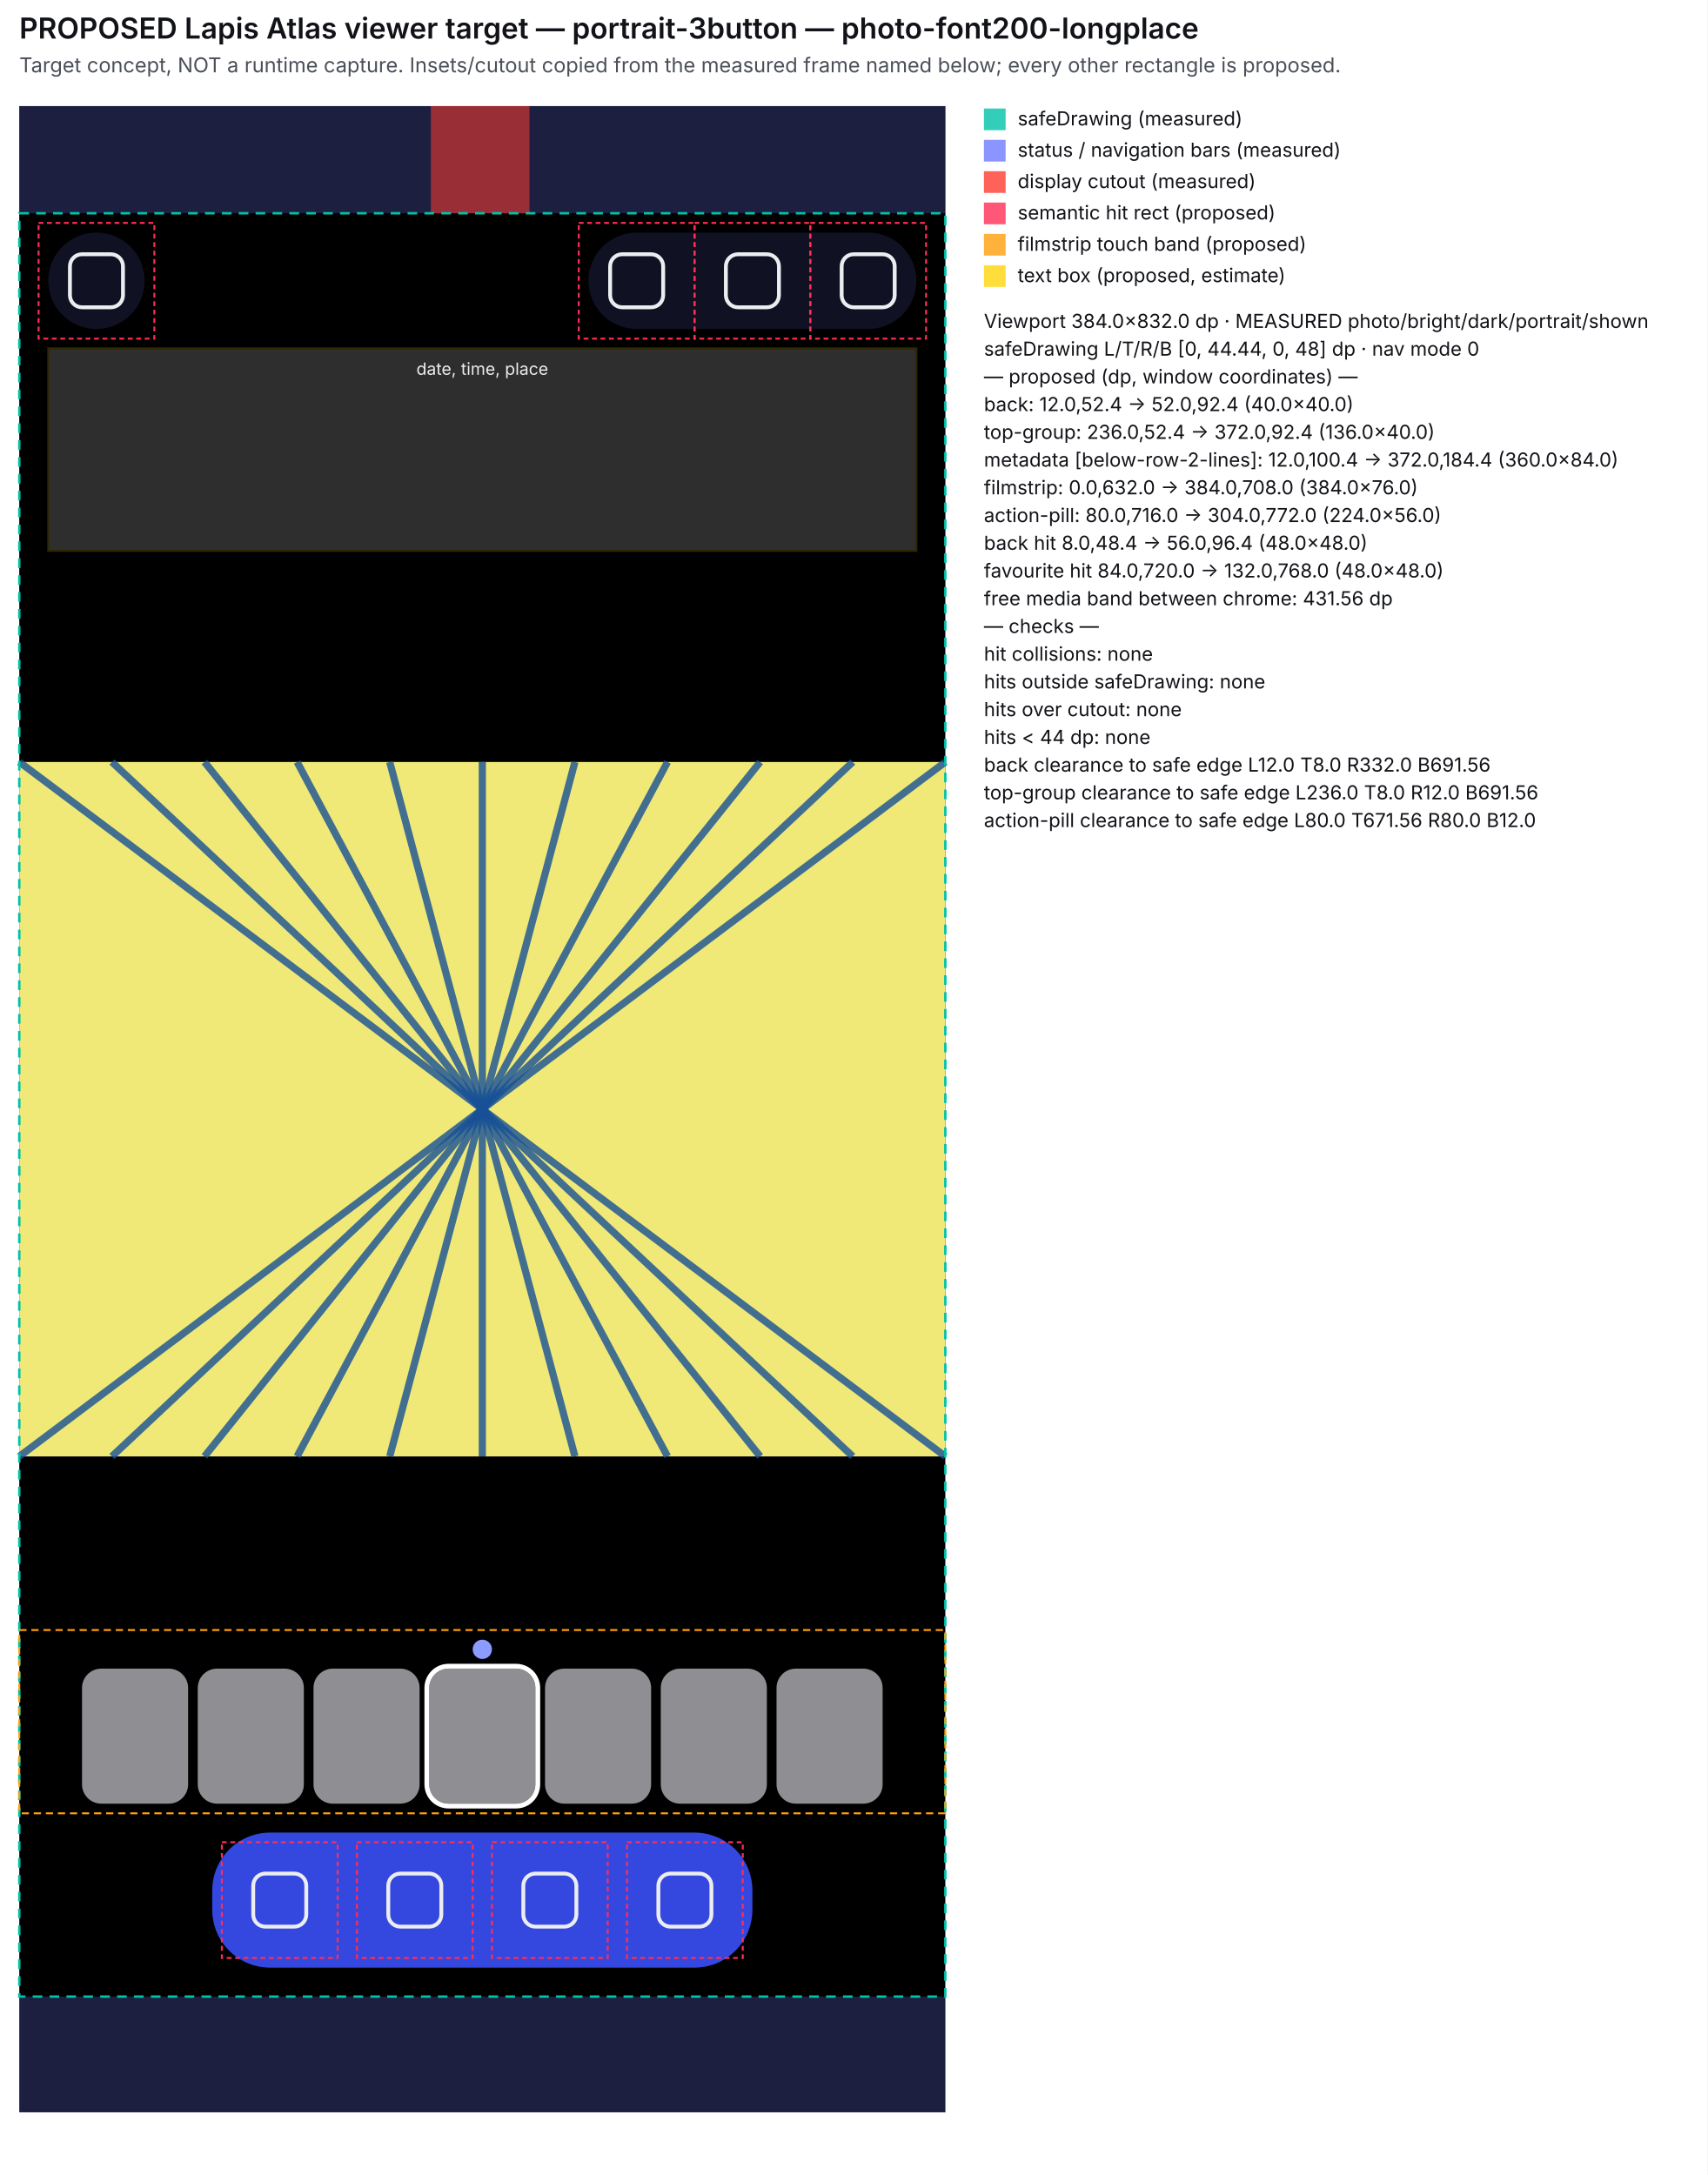
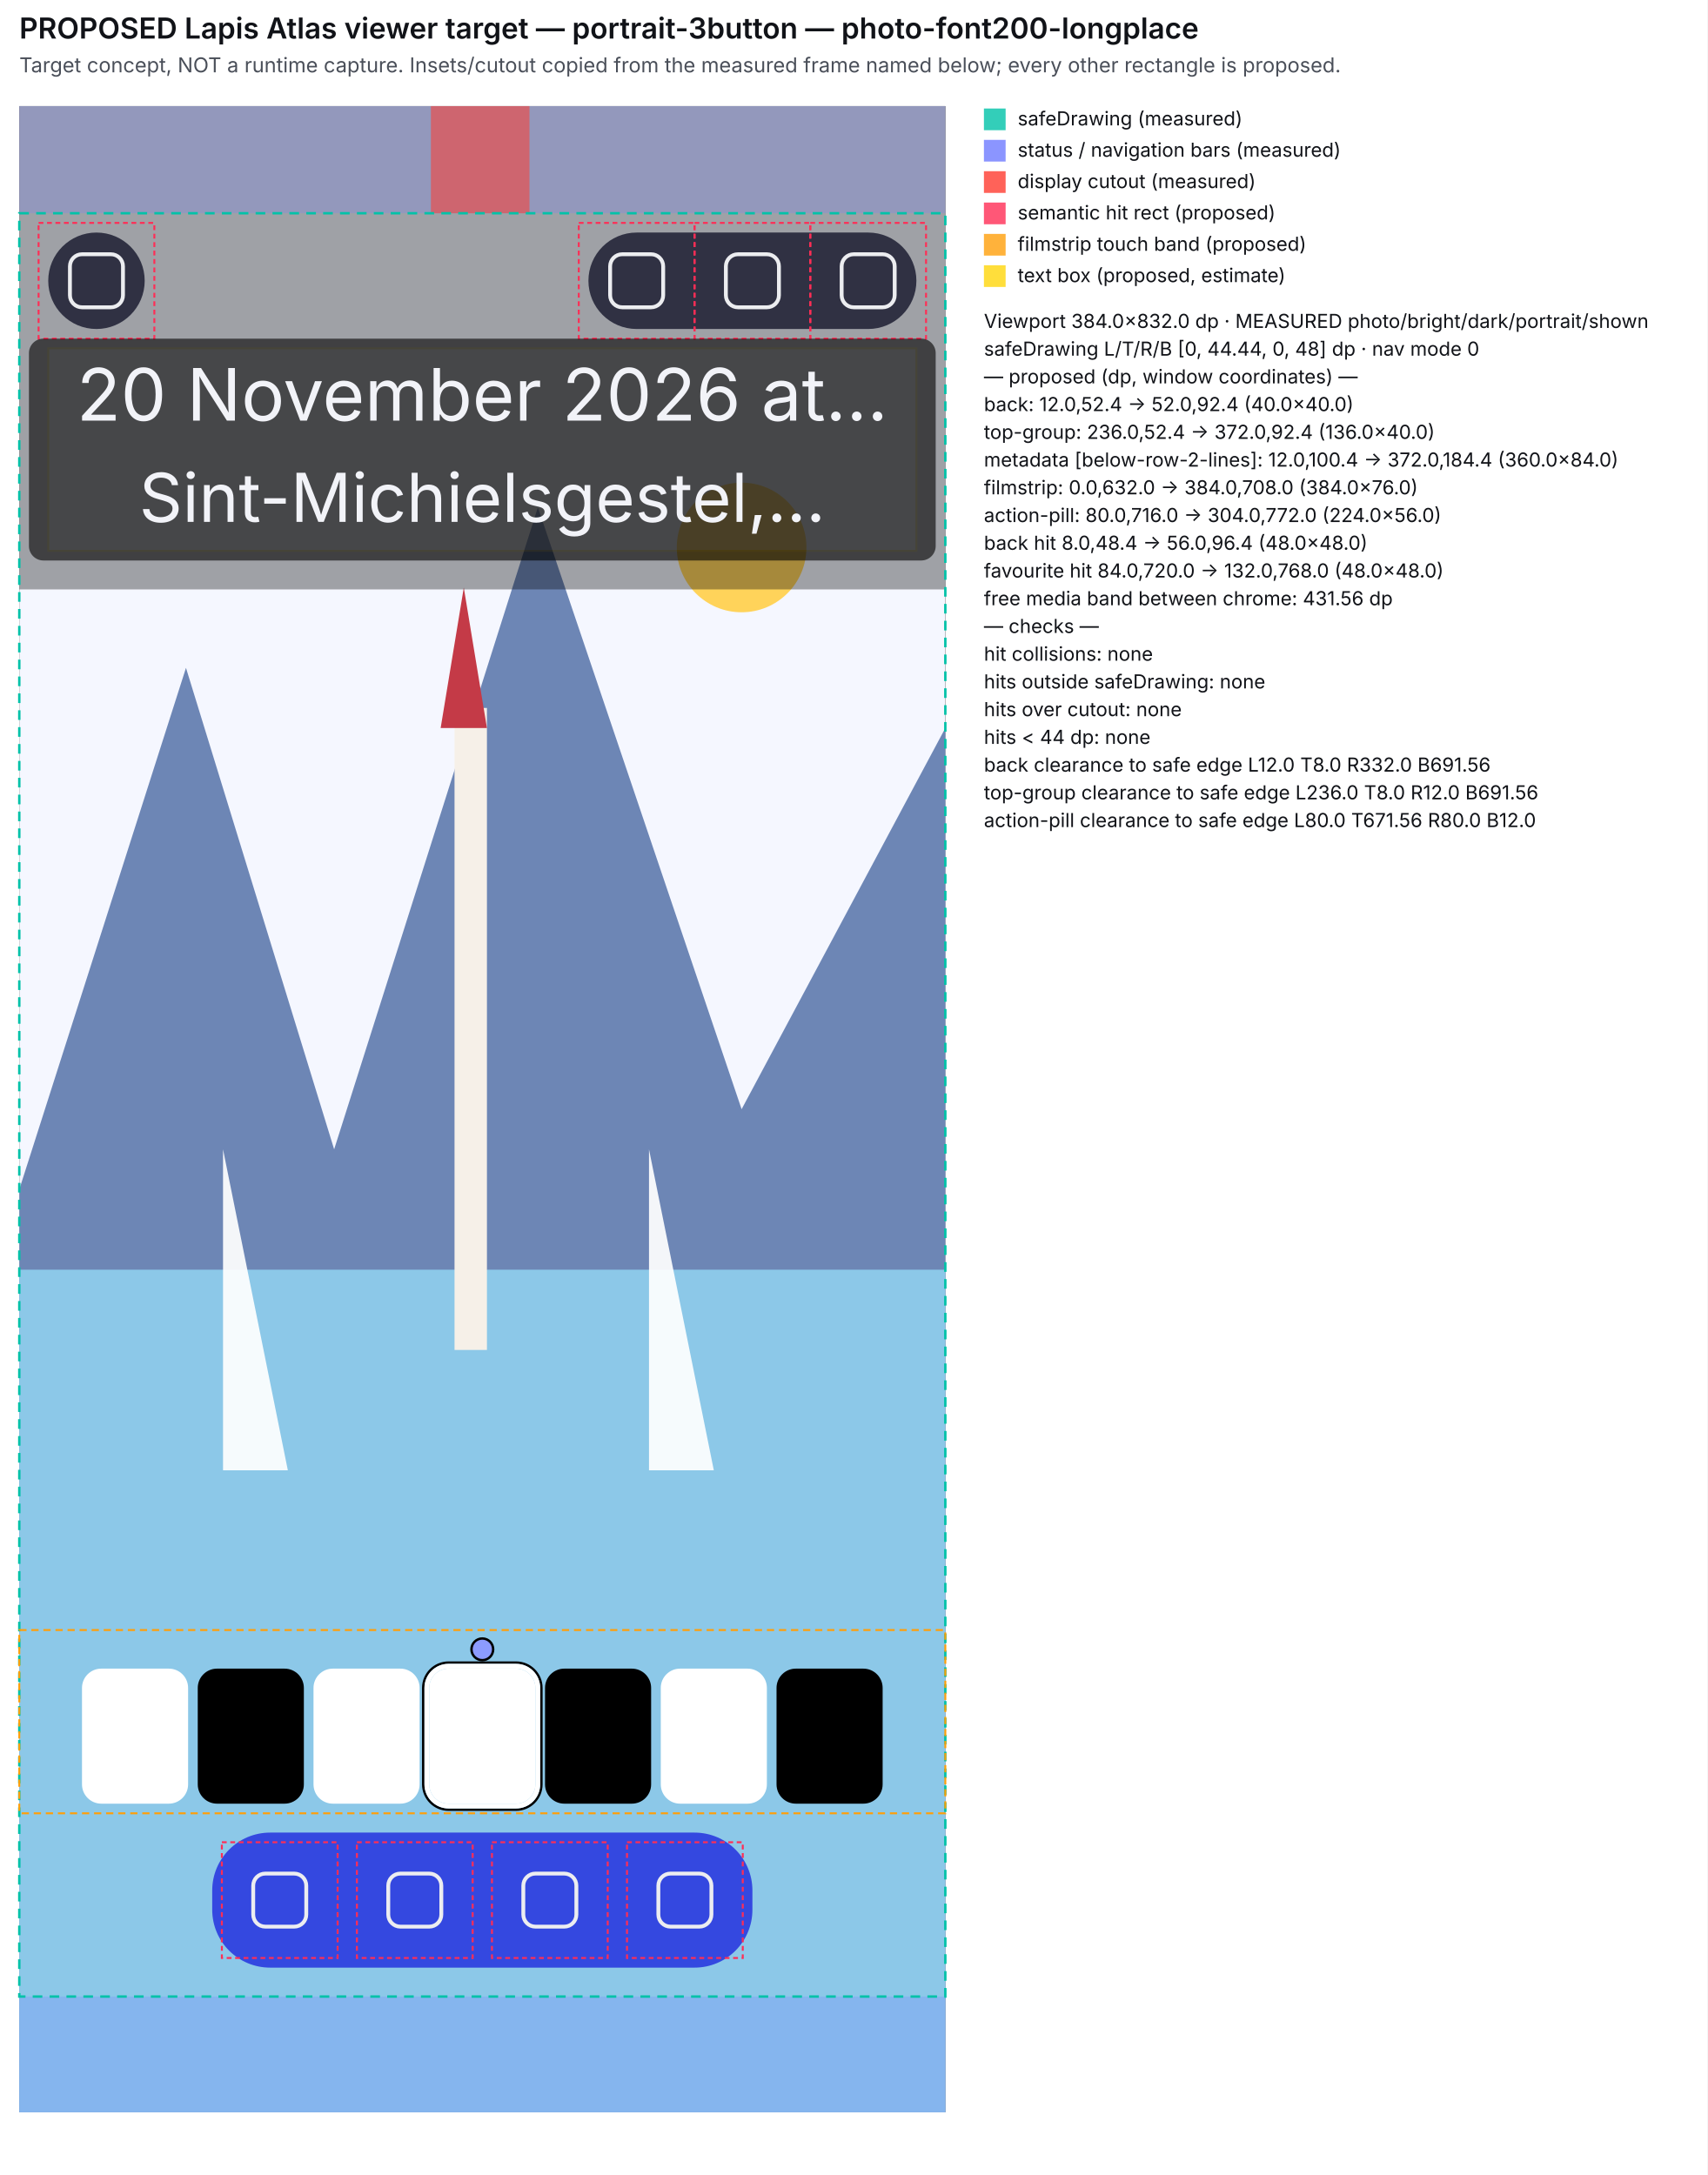
<svg xmlns="http://www.w3.org/2000/svg" viewBox="0 0 708.0 902.0" font-family="Inter, Arial, sans-serif" font-size="8">
  <rect width="708.0" height="902.0" fill="#FFFFFF" />
  <text x="8" y="16" font-size="12" font-weight="600" fill="#111318">PROPOSED Lapis Atlas viewer target — portrait-3button — photo-font200-longplace</text>
  <text x="8" y="30" font-size="8.5" fill="#4A4F59">Target concept, NOT a runtime capture. Insets/cutout copied from the measured frame named below; every other rectangle is proposed.</text>
  <g transform="translate(8,44)">
    <rect width="384.0" height="832.0" fill="#000000" />
-     <rect x="0.0" y="272.0" width="384.0" height="288.0" fill="#F0E978" />
-     <line x1="0.0" y1="272.0" x2="384.0" y2="560.0" stroke="#165096" stroke-width="3" opacity="0.8" />
-     <line x1="38.4" y1="272.0" x2="345.6" y2="560.0" stroke="#165096" stroke-width="3" opacity="0.8" />
-     <line x1="76.8" y1="272.0" x2="307.2" y2="560.0" stroke="#165096" stroke-width="3" opacity="0.8" />
-     <line x1="115.2" y1="272.0" x2="268.8" y2="560.0" stroke="#165096" stroke-width="3" opacity="0.8" />
-     <line x1="153.6" y1="272.0" x2="230.4" y2="560.0" stroke="#165096" stroke-width="3" opacity="0.8" />
-     <line x1="192.0" y1="272.0" x2="192.0" y2="560.0" stroke="#165096" stroke-width="3" opacity="0.8" />
-     <line x1="230.4" y1="272.0" x2="153.6" y2="560.0" stroke="#165096" stroke-width="3" opacity="0.8" />
-     <line x1="268.8" y1="272.0" x2="115.2" y2="560.0" stroke="#165096" stroke-width="3" opacity="0.8" />
-     <line x1="307.2" y1="272.0" x2="76.8" y2="560.0" stroke="#165096" stroke-width="3" opacity="0.8" />
-     <line x1="345.6" y1="272.0" x2="38.4" y2="560.0" stroke="#165096" stroke-width="3" opacity="0.8" />
-     <line x1="384.0" y1="272.0" x2="0.0" y2="560.0" stroke="#165096" stroke-width="3" opacity="0.8" />
+     <rect width="384.0" height="832.0" fill="#F5F7FF" />
+     <path d="M0 449.28 L69.12 232.96 L130.56 432.64 L215.04 166.4 L299.52 416.0 L384.0 257.92 V832.0 H0 Z" fill="#6D86B5" />
+     <rect y="482.56" width="384.0" height="349.44" fill="#8CC8E8" />
+     <circle cx="299.52" cy="183.04" r="26.88" fill="#FFD35A" />
+     <rect x="180.48" y="249.6" width="13.44" height="266.24" fill="#F6F0E8" />
+     <path d="M174.72 257.92 L193.92 257.92 L184.32 199.68 Z" fill="#C43A47" />
+     <path d="M84.48 565.76 l0 -133.12 l26.88 133.12 Z" fill="#FFF" opacity=".92" />
+     <path d="M261.12 565.76 l0 -133.12 l26.88 133.12 Z" fill="#FFF" opacity=".92" />
    <rect x="0" y="0" width="384.0" height="200.44" fill="#000" opacity="0.35" />
    <rect x="0" y="0" width="384.0" height="44.44" fill="#6E7BFF" opacity="0.25" />
    <rect x="0" y="784.0" width="384.0" height="48" fill="#6E7BFF" opacity="0.25" />
    <rect x="170.67" y="0.0" width="40.89" height="44.44" fill="#FF3B30" opacity="0.55" />
    <rect x="0" y="44.44" width="384.0" height="739.56" fill="none" stroke="#00C2A8" stroke-width="1" stroke-dasharray="4 3" />
    <rect x="12.0" y="52.44" width="40.0" height="40.0" rx="20.0" fill="#14152A" opacity="0.8" />
    <rect x="21.0" y="61.44" width="22.0" height="22.0" rx="5" fill="none" stroke="#ECEDF0" stroke-width="1.6" />
    <rect x="8.0" y="48.44" width="48.0" height="48.0" fill="none" stroke="#FF2D55" stroke-width="0.8" stroke-dasharray="2 1.5" />
    <rect x="236.0" y="52.44" width="136.0" height="40.0" rx="20.0" fill="#14152A" opacity="0.8" />
    <rect x="245.0" y="61.44" width="22.0" height="22.0" rx="5" fill="none" stroke="#ECEDF0" stroke-width="1.6" />
    <rect x="232.0" y="48.44" width="48.0" height="48.0" fill="none" stroke="#FF2D55" stroke-width="0.8" stroke-dasharray="2 1.5" />
    <rect x="293.0" y="61.44" width="22.0" height="22.0" rx="5" fill="none" stroke="#ECEDF0" stroke-width="1.6" />
    <rect x="280.0" y="48.44" width="48.0" height="48.0" fill="none" stroke="#FF2D55" stroke-width="0.8" stroke-dasharray="2 1.5" />
    <rect x="341.0" y="61.44" width="22.0" height="22.0" rx="5" fill="none" stroke="#ECEDF0" stroke-width="1.6" />
    <rect x="328.0" y="48.44" width="48.0" height="48.0" fill="none" stroke="#FF2D55" stroke-width="0.8" stroke-dasharray="2 1.5" />
    <rect x="12.0" y="100.44" width="360.0" height="84.0" fill="#FFFFFF" opacity="0.18" stroke="#FFD60A" stroke-width="0.8" />
-     <text x="192.0" y="111.44" text-anchor="middle" fill="#ECEDF0" font-size="7">date, time, place</text>
+     <rect x="4.0" y="96.44" width="376.0" height="92.0" rx="6" fill="#000" opacity="0.6" />
+     <text x="192.0" y="130.44" text-anchor="middle" fill="#F2F3F8" font-size="30.0">20 November 2026 at…</text>
+     <text x="192.0" y="172.44" text-anchor="middle" fill="#F2F3F8" font-size="28.0">Sint-Michielsgestel,…</text>
    <rect x="0.0" y="632.0" width="384.0" height="76.0" fill="none" stroke="#FF9F0A" stroke-width="0.8" stroke-dasharray="3 2" />
-     <rect x="170.0" y="648.0" width="44.0" height="56.0" rx="8.0" fill="#8E8E93" />
-     <rect x="167.0" y="645.0" width="50.0" height="62.0" rx="11.0" fill="none" stroke="#000" stroke-width="1.0" />
-     <rect x="169.0" y="647.0" width="46.0" height="58.0" rx="9.0" fill="none" stroke="#FFFFFF" stroke-width="2.0" />
+     <rect x="170.0" y="648.0" width="44.0" height="56.0" rx="8.0" fill="#FFFFFF" />
+     <rect x="167.5" y="645.5" width="49.0" height="61.0" rx="10.5" fill="none" stroke="#000" stroke-width="1.0" />
+     <rect x="169.0" y="647.0" width="46.0" height="58.0" rx="9.0" fill="none" stroke="#FFF" stroke-width="2.0" />
+     <circle cx="192.0" cy="640.0" r="5.0" fill="#000" />
    <circle cx="192.0" cy="640.0" r="4.0" fill="#8C9BFF" />
-     <rect x="218.0" y="648.0" width="44.0" height="56.0" rx="8.0" fill="#8E8E93" />
-     <rect x="266.0" y="648.0" width="44.0" height="56.0" rx="8.0" fill="#8E8E93" />
-     <rect x="314.0" y="648.0" width="44.0" height="56.0" rx="8.0" fill="#8E8E93" />
-     <rect x="122.0" y="648.0" width="44.0" height="56.0" rx="8.0" fill="#8E8E93" />
-     <rect x="74.0" y="648.0" width="44.0" height="56.0" rx="8.0" fill="#8E8E93" />
-     <rect x="26.0" y="648.0" width="44.0" height="56.0" rx="8.0" fill="#8E8E93" />
+     <rect x="218.0" y="648.0" width="44.0" height="56.0" rx="8.0" fill="#000000" />
+     <rect x="266.0" y="648.0" width="44.0" height="56.0" rx="8.0" fill="#FFFFFF" />
+     <rect x="314.0" y="648.0" width="44.0" height="56.0" rx="8.0" fill="#000000" />
+     <rect x="122.0" y="648.0" width="44.0" height="56.0" rx="8.0" fill="#FFFFFF" />
+     <rect x="74.0" y="648.0" width="44.0" height="56.0" rx="8.0" fill="#000000" />
+     <rect x="26.0" y="648.0" width="44.0" height="56.0" rx="8.0" fill="#FFFFFF" />
    <rect x="80.0" y="716.0" width="224.0" height="56.0" rx="24.0" fill="#3448E0" />
    <rect x="97.0" y="733.0" width="22.0" height="22.0" rx="5" fill="none" stroke="#ECEDF0" stroke-width="1.6" />
    <rect x="84.0" y="720.0" width="48.0" height="48.0" fill="none" stroke="#FF2D55" stroke-width="0.8" stroke-dasharray="2 1.5" />
    <rect x="153.0" y="733.0" width="22.0" height="22.0" rx="5" fill="none" stroke="#ECEDF0" stroke-width="1.6" />
    <rect x="140.0" y="720.0" width="48.0" height="48.0" fill="none" stroke="#FF2D55" stroke-width="0.8" stroke-dasharray="2 1.5" />
    <rect x="209.0" y="733.0" width="22.0" height="22.0" rx="5" fill="none" stroke="#ECEDF0" stroke-width="1.6" />
    <rect x="196.0" y="720.0" width="48.0" height="48.0" fill="none" stroke="#FF2D55" stroke-width="0.8" stroke-dasharray="2 1.5" />
    <rect x="265.0" y="733.0" width="22.0" height="22.0" rx="5" fill="none" stroke="#ECEDF0" stroke-width="1.6" />
    <rect x="252.0" y="720.0" width="48.0" height="48.0" fill="none" stroke="#FF2D55" stroke-width="0.8" stroke-dasharray="2 1.5" />
  </g>
  <defs>
    <pattern id="hatch" width="6" height="6" patternUnits="userSpaceOnUse" patternTransform="rotate(45)">
      <line x1="0" y1="0" x2="0" y2="6" stroke="#FF9F0A" stroke-width="2" />
    </pattern>
  </defs>
  <g font-size="8" fill="#111318">
    <rect x="408.0" y="45" width="9" height="9" fill="#00C2A8" opacity="0.8" />
    <text x="422.0" y="52">safeDrawing (measured)</text>
    <rect x="408.0" y="58" width="9" height="9" fill="#6E7BFF" opacity="0.8" />
    <text x="422.0" y="65">status / navigation bars (measured)</text>
    <rect x="408.0" y="71" width="9" height="9" fill="#FF3B30" opacity="0.8" />
    <text x="422.0" y="78">display cutout (measured)</text>
    <rect x="408.0" y="84" width="9" height="9" fill="#FF2D55" opacity="0.8" />
    <text x="422.0" y="91">semantic hit rect (proposed)</text>
    <rect x="408.0" y="97" width="9" height="9" fill="#FF9F0A" opacity="0.8" />
    <text x="422.0" y="104">filmstrip touch band (proposed)</text>
    <rect x="408.0" y="110" width="9" height="9" fill="#FFD60A" opacity="0.8" />
    <text x="422.0" y="117">text box (proposed, estimate)</text>
    <text x="408.0" y="136">Viewport 384.0×832.0 dp · MEASURED photo/bright/dark/portrait/shown</text>
    <text x="408.0" y="147.5">safeDrawing L/T/R/B [0, 44.44, 0, 48] dp · nav mode 0</text>
    <text x="408.0" y="159.0">— proposed (dp, window coordinates) —</text>
    <text x="408.0" y="170.5">back: 12.0,52.4 → 52.0,92.4 (40.0×40.0)</text>
    <text x="408.0" y="182.0">top-group: 236.0,52.4 → 372.0,92.4 (136.0×40.0)</text>
    <text x="408.0" y="193.5">metadata [below-row-2-lines]: 12.0,100.4 → 372.0,184.4 (360.0×84.0)</text>
    <text x="408.0" y="205.0">filmstrip: 0.0,632.0 → 384.0,708.0 (384.0×76.0)</text>
    <text x="408.0" y="216.5">action-pill: 80.0,716.0 → 304.0,772.0 (224.0×56.0)</text>
    <text x="408.0" y="228.0">back hit 8.0,48.4 → 56.0,96.4 (48.0×48.0)</text>
    <text x="408.0" y="239.5">favourite hit 84.0,720.0 → 132.0,768.0 (48.0×48.0)</text>
    <text x="408.0" y="251.0">free media band between chrome: 431.56 dp</text>
    <text x="408.0" y="262.5">— checks —</text>
    <text x="408.0" y="274.0">hit collisions: none</text>
    <text x="408.0" y="285.5">hits outside safeDrawing: none</text>
    <text x="408.0" y="297.0">hits over cutout: none</text>
    <text x="408.0" y="308.5">hits &lt; 44 dp: none</text>
    <text x="408.0" y="320.0">back clearance to safe edge L12.0 T8.0 R332.0 B691.56</text>
    <text x="408.0" y="331.5">top-group clearance to safe edge L236.0 T8.0 R12.0 B691.56</text>
    <text x="408.0" y="343.0">action-pill clearance to safe edge L80.0 T671.56 R80.0 B12.0</text>
  </g>
</svg>
